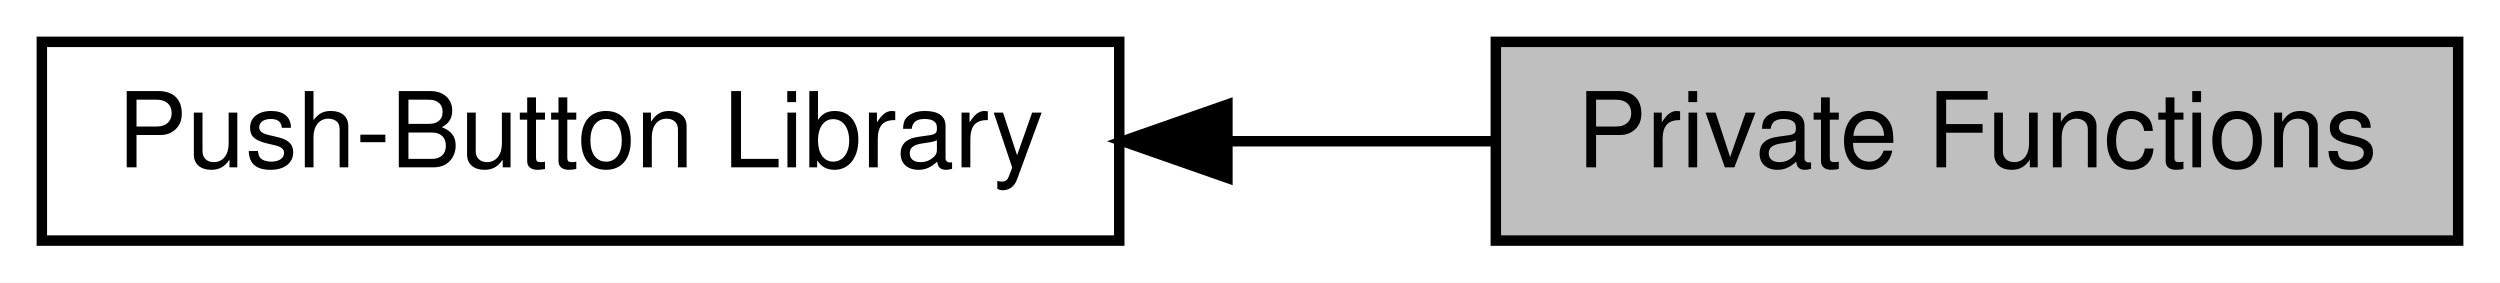
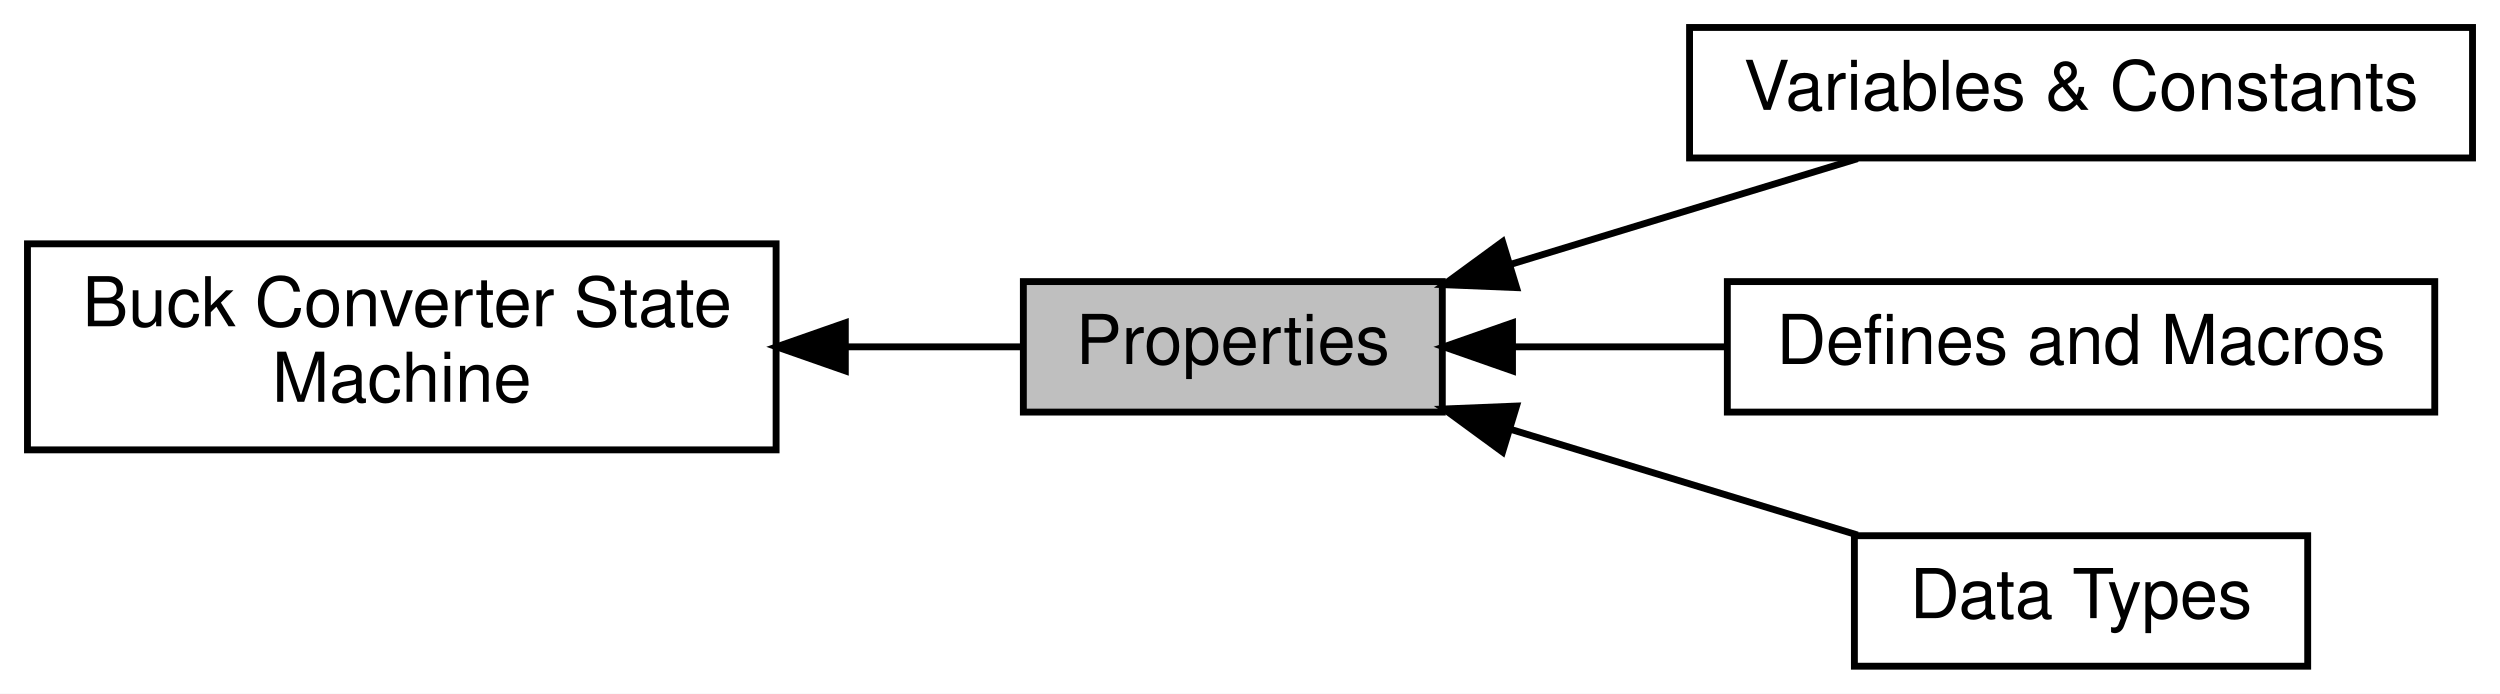
- <svg xmlns="http://www.w3.org/2000/svg" xmlns:xlink="http://www.w3.org/1999/xlink" width="239pt" height="27pt" viewBox="0.00 0.00 239.00 27.00">
-   <g id="graph0" class="graph" transform="scale(1 1) rotate(0) translate(4 23)">
-     <polygon fill="white" stroke="transparent" points="-4,4 -4,-23 235,-23 235,4 -4,4" />
+ <svg xmlns="http://www.w3.org/2000/svg" xmlns:xlink="http://www.w3.org/1999/xlink" width="364pt" height="101pt" viewBox="0.00 0.00 364.00 101.00">
+   <g id="graph0" class="graph" transform="scale(1 1) rotate(0) translate(4 97)">
+     <polygon fill="white" stroke="transparent" points="-4,4 -4,-97 360,-97 360,4 -4,4" />
    <g id="node1" class="node">
      <g id="a_node1">
-         <a xlink:href="a00465.html" target="_top" xlink:title=" ">
-           <polygon fill="white" stroke="black" points="103,-19 0,-19 0,0 103,0 103,-19" />
-           <text text-anchor="middle" x="51.5" y="-7" font-family="Helvetica,sans-Serif" font-size="10.00">Push-Button Library</text>
+         <a xlink:href="a00469.html" target="_top" xlink:title="Variables of the buck converter state machine.">
+           <polygon fill="white" stroke="black" points="356,-93 242,-93 242,-74 356,-74 356,-93" />
+           <text text-anchor="middle" x="299" y="-81" font-family="Helvetica,sans-Serif" font-size="10.00">Variables &amp; Constants</text>
        </a>
      </g>
    </g>
    <g id="node2" class="node">
      <g id="a_node2">
-         <a xlink:title="Private functions of the push button device driver library.">
-           <polygon fill="#bfbfbf" stroke="black" points="231,-19 139,-19 139,0 231,0 231,-19" />
-           <text text-anchor="middle" x="185" y="-7" font-family="Helvetica,sans-Serif" font-size="10.00">Private Functions</text>
+         <a xlink:title="Properties of the second library layer.">
+           <polygon fill="#bfbfbf" stroke="black" points="206,-56 145,-56 145,-37 206,-37 206,-56" />
+           <text text-anchor="middle" x="175.5" y="-44" font-family="Helvetica,sans-Serif" font-size="10.00">Properties</text>
+         </a>
+       </g>
+     </g>
+     <g id="edge2" class="edge">
+       <path fill="none" stroke="black" d="M216.04,-58.54C232.38,-63.52 251.07,-69.21 266.46,-73.9" />
+       <polygon fill="black" stroke="black" points="216.81,-55.12 206.22,-55.55 214.77,-61.81 216.81,-55.12" />
+     </g>
+     <g id="node3" class="node">
+       <g id="a_node3">
+         <a xlink:href="a00471.html" target="_top" xlink:title="Defines and macros of the buck converter state machine.">
+           <polygon fill="white" stroke="black" points="350.5,-56 247.5,-56 247.5,-37 350.5,-37 350.5,-56" />
+           <text text-anchor="middle" x="299" y="-44" font-family="Helvetica,sans-Serif" font-size="10.00">Defines and Macros</text>
+         </a>
+       </g>
+     </g>
+     <g id="edge4" class="edge">
+       <path fill="none" stroke="black" d="M216.51,-46.5C226.35,-46.5 237.01,-46.5 247.28,-46.5" />
+       <polygon fill="black" stroke="black" points="216.22,-43 206.22,-46.5 216.22,-50 216.22,-43" />
+     </g>
+     <g id="node4" class="node">
+       <g id="a_node4">
+         <a xlink:href="a00470.html" target="_top" xlink:title="Data types of the buck converter state machine.">
+           <polygon fill="white" stroke="black" points="332,-19 266,-19 266,0 332,0 332,-19" />
+           <text text-anchor="middle" x="299" y="-7" font-family="Helvetica,sans-Serif" font-size="10.00">Data Types</text>
+         </a>
+       </g>
+     </g>
+     <g id="edge3" class="edge">
+       <path fill="none" stroke="black" d="M216.04,-34.46C232.38,-29.48 251.07,-23.79 266.46,-19.1" />
+       <polygon fill="black" stroke="black" points="214.77,-31.19 206.22,-37.45 216.81,-37.88 214.77,-31.19" />
+     </g>
+     <g id="node5" class="node">
+       <g id="a_node5">
+         <a xlink:href="a00466.html" target="_top" xlink:title="Description of the Buck Converter Library State Machine library module.">
+           <polygon fill="white" stroke="black" points="109,-61.5 0,-61.5 0,-31.5 109,-31.5 109,-61.5" />
+           <text text-anchor="start" x="8" y="-49.5" font-family="Helvetica,sans-Serif" font-size="10.00">Buck Converter State</text>
+           <text text-anchor="middle" x="54.5" y="-38.5" font-family="Helvetica,sans-Serif" font-size="10.00"> Machine</text>
        </a>
      </g>
    </g>
    <g id="edge1" class="edge">
-       <path fill="none" stroke="black" d="M113.34,-9.5C121.94,-9.5 130.64,-9.5 138.87,-9.5" />
-       <polygon fill="black" stroke="black" points="113.34,-6 103.34,-9.5 113.34,-13 113.34,-6" />
+       <path fill="none" stroke="black" d="M119.24,-46.5C128.22,-46.5 137.07,-46.5 144.97,-46.5" />
+       <polygon fill="black" stroke="black" points="119.08,-43 109.08,-46.5 119.08,-50 119.08,-43" />
    </g>
  </g>
</svg>
